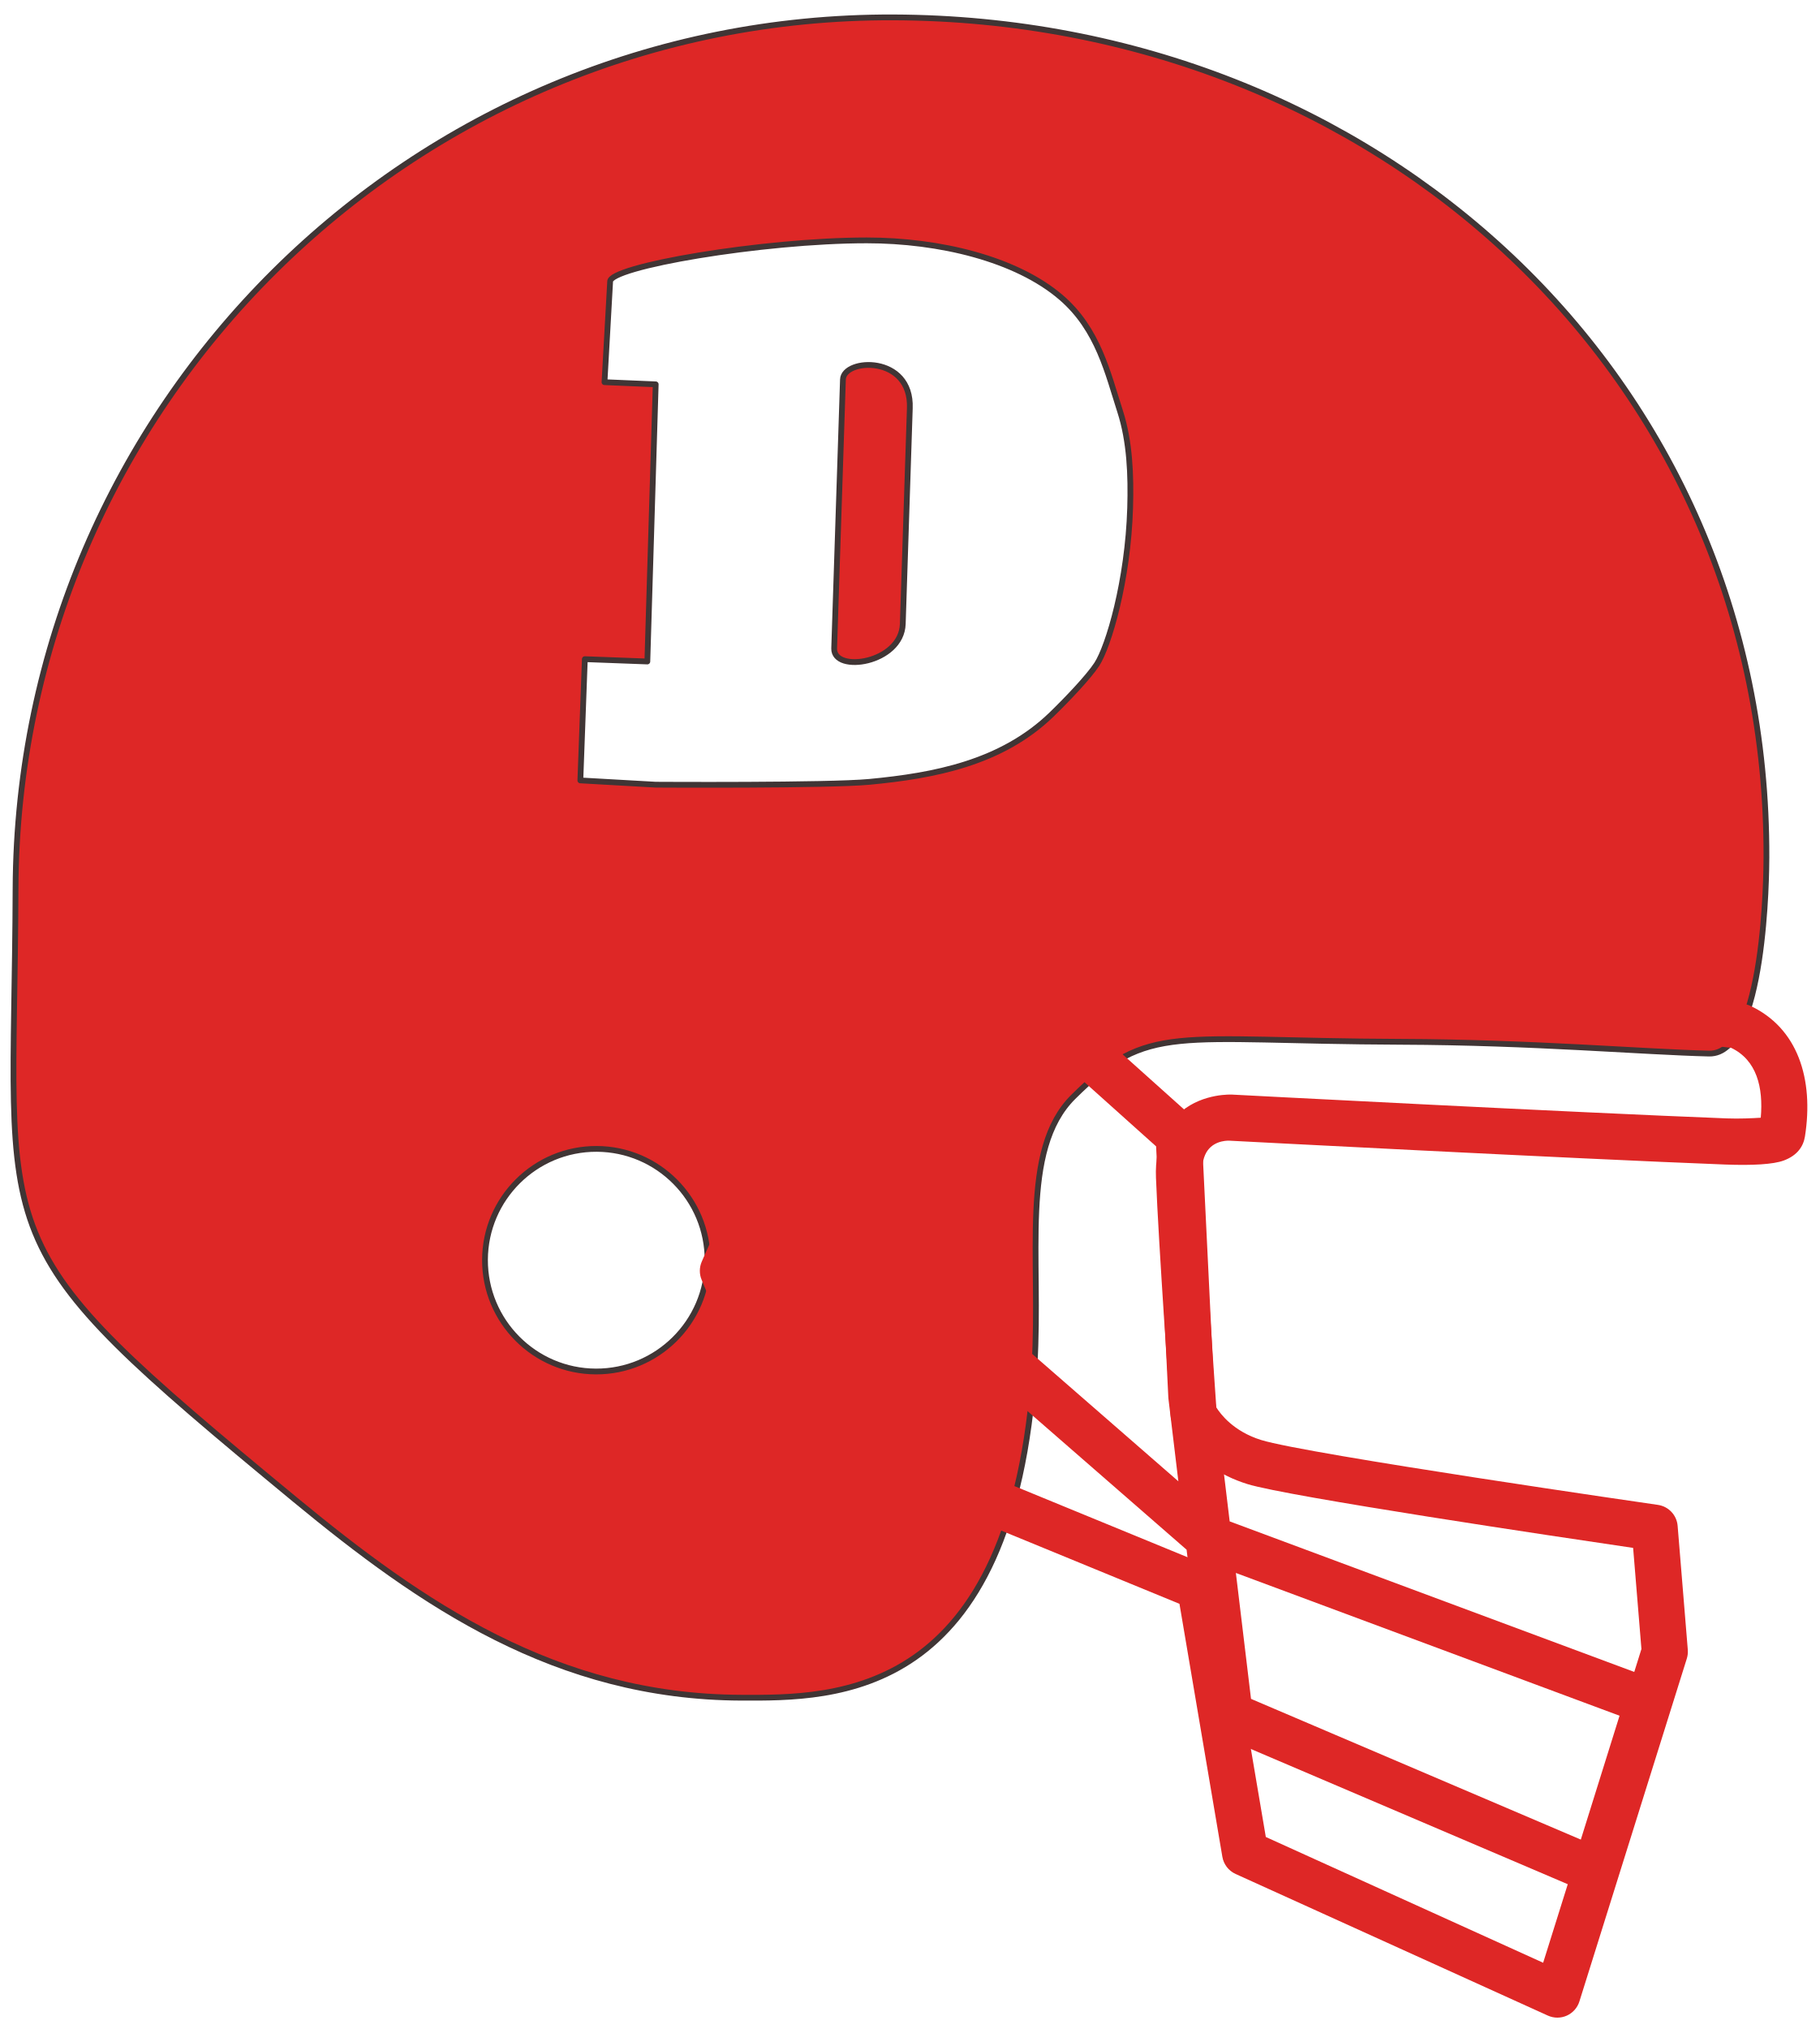
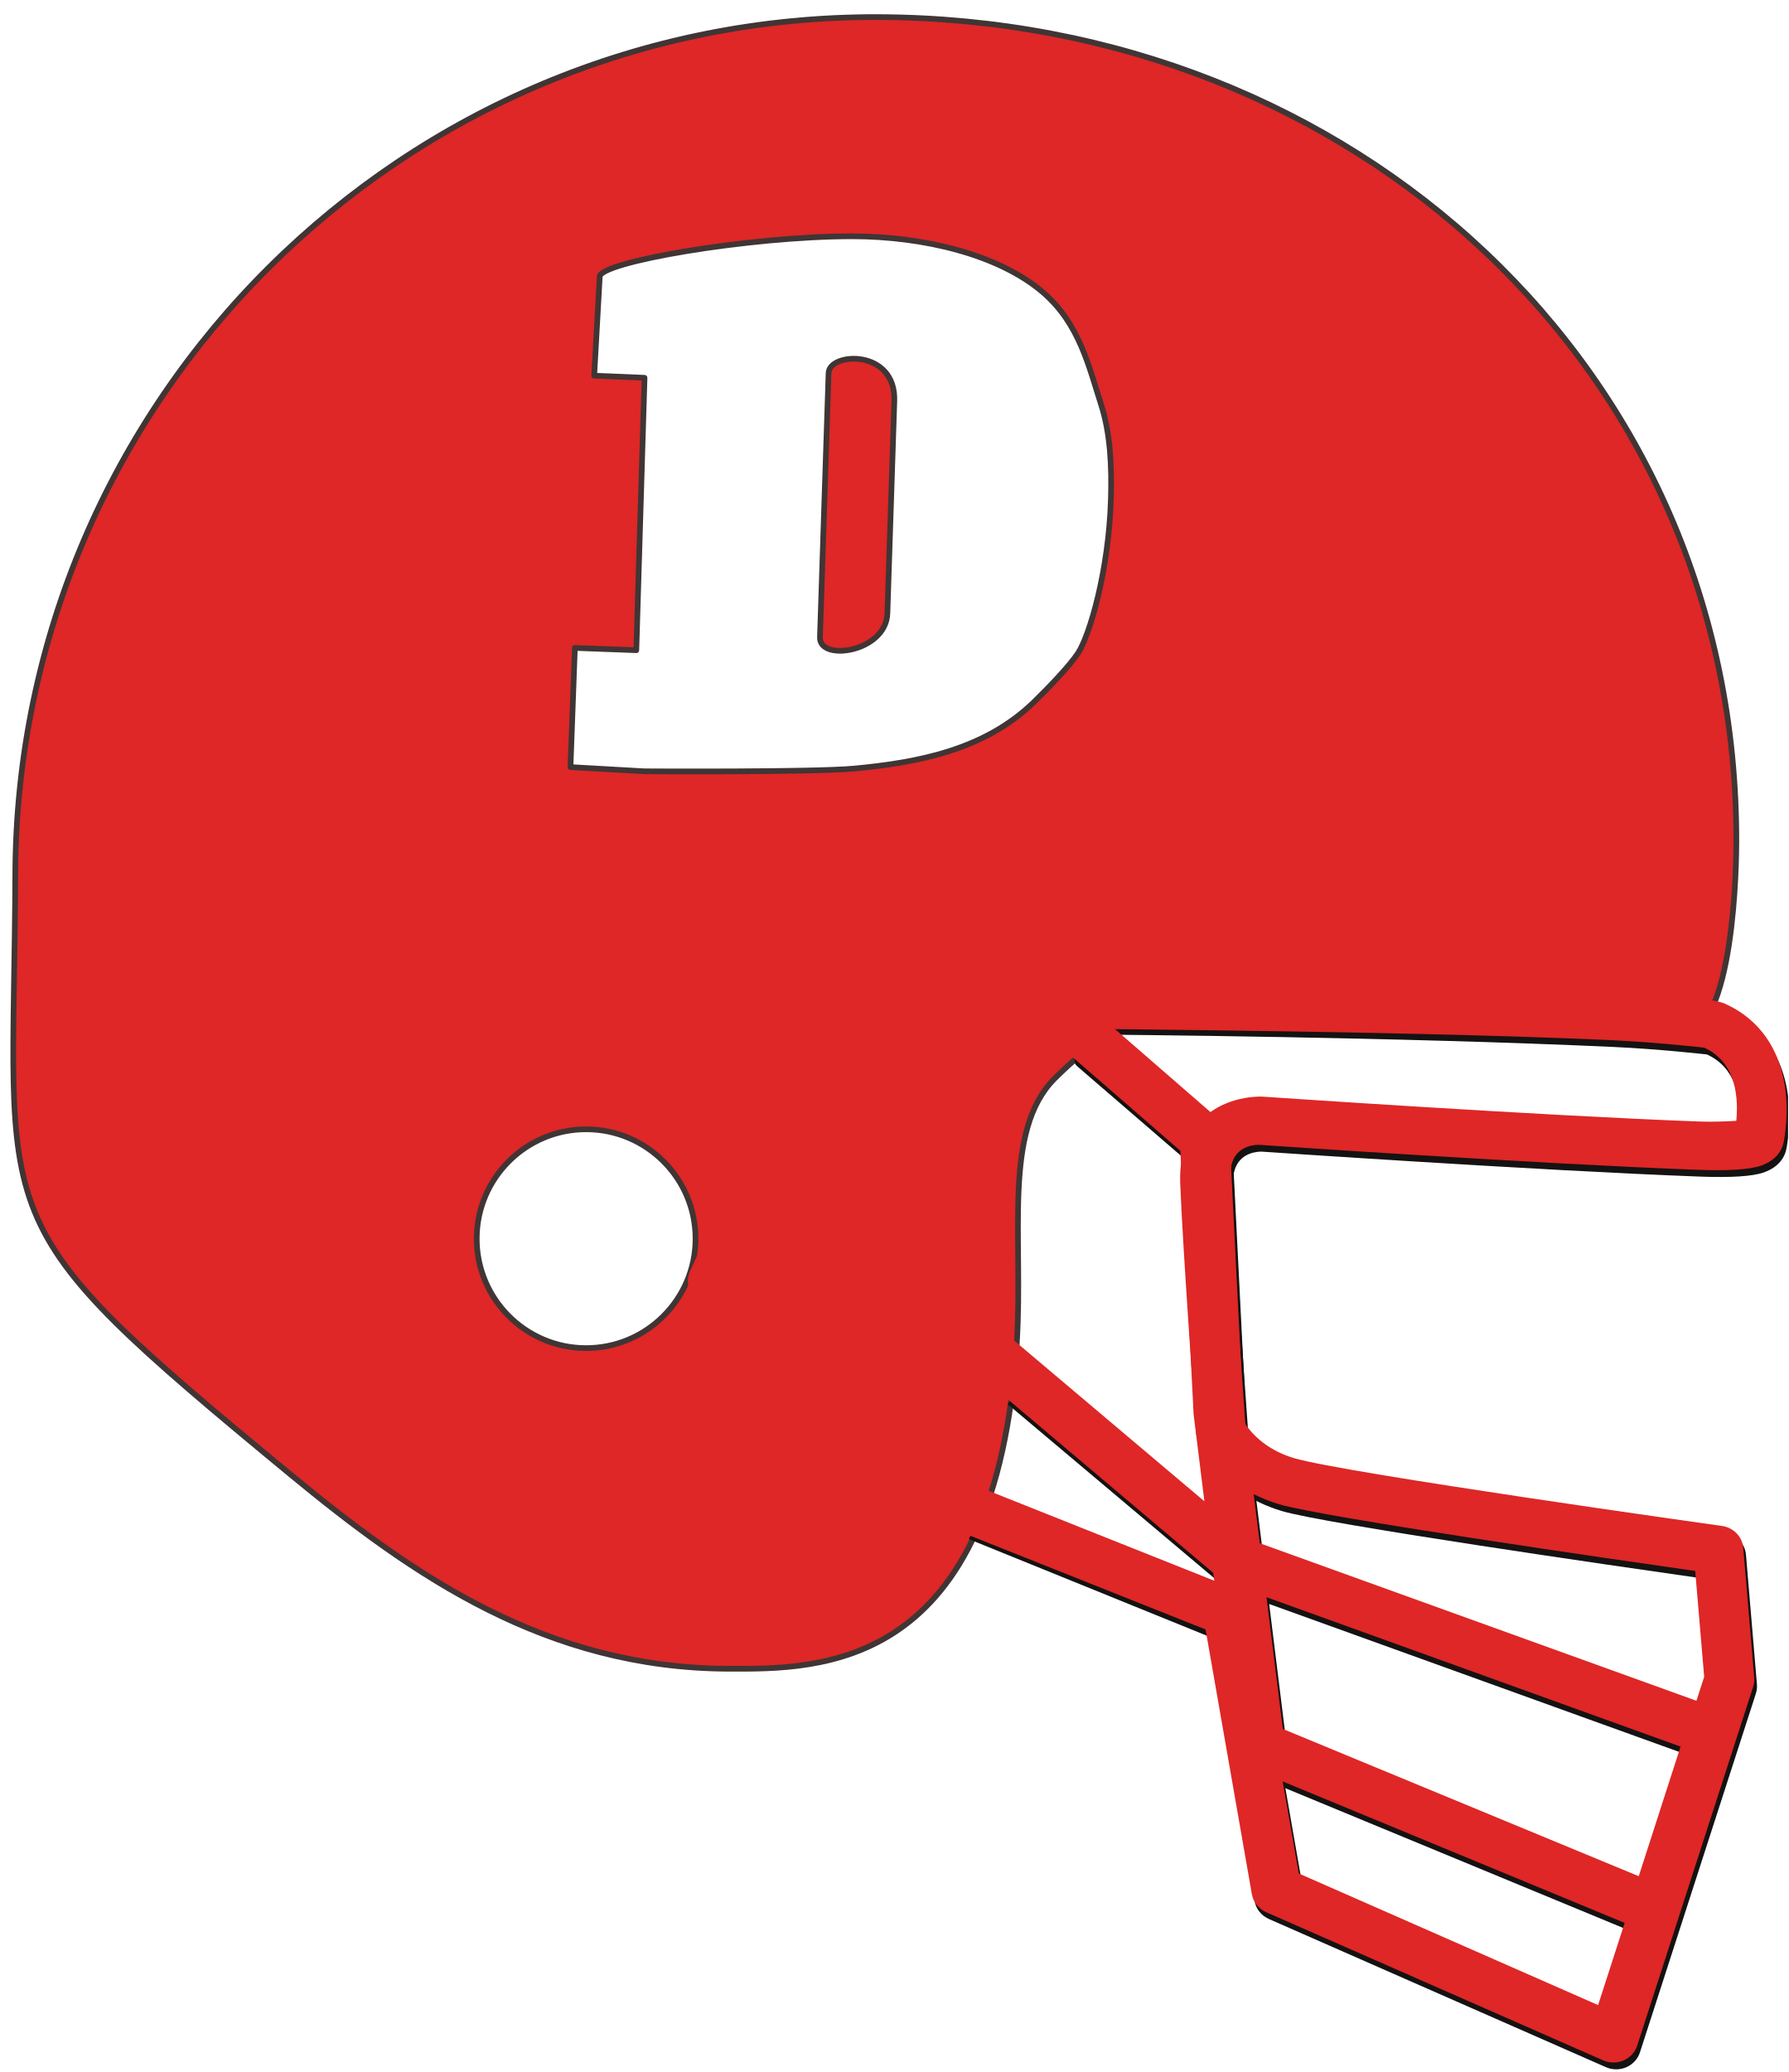
- <svg xmlns="http://www.w3.org/2000/svg" width="100%" height="100%" viewBox="0 0 1314 1465" version="1.1" xml:space="preserve" style="fill-rule:evenodd;clip-rule:evenodd;stroke-linecap:round;stroke-linejoin:round;stroke-miterlimit:1.5;">
-   <rect id="Artboard2" x="0" y="0" width="1313.71" height="1464.23" style="fill:none;" />
-   <g>
-     <path d="M645.303,12.551C993.984,13.798 1276.98,270.716 1275.71,619.331C1275.67,628.407 1275.15,761.665 1234.24,760.711C1187.15,759.613 1107.39,752.567 1012.02,752.225C847.446,751.637 829.379,738.127 775.098,792.007C736.403,830.416 751.955,908.125 747.077,986.138C731.974,1227.66 602.811,1226.03 535.29,1225.79C401.49,1225.31 304.123,1157.92 213.11,1082.81C-17.232,892.709 10.266,905.762 11.23,641.937C12.503,293.322 296.622,11.304 645.303,12.551ZM430.929,829.532C475.292,829.691 511.178,865.83 511.016,910.185C510.854,954.539 474.705,990.421 430.342,990.262C385.979,990.103 350.093,953.964 350.256,909.61C350.418,865.255 386.566,829.373 430.929,829.532ZM436.559,275.943L440.629,203.466C439.128,192.603 550.844,173.563 625.977,173.563C678.389,173.563 733.849,186.875 766.334,214.784C793.119,237.795 800.064,269.536 808.945,297.032C815.941,318.693 816.881,343.155 816.181,366.725C814.623,419.229 800.55,466.789 792.056,479.734C786.039,488.903 770.473,505.214 759.456,515.888C723.191,551.022 674.288,560.136 627.908,564.525C598.179,567.339 473.579,566.571 473.579,566.571L419.125,563.477L422.365,475.933L467.51,477.613L473.548,277.504L436.559,275.943ZM608.767,274.005L602.43,468.201C601.999,486.233 651.053,479.007 651.983,450.517L657.063,294.832C658.585,256.067 609.27,258.6 608.767,274.005Z" style="fill:#de2726;stroke:#403535;stroke-width:4.17px;" />
+ <svg xmlns="http://www.w3.org/2000/svg" width="100%" height="100%" viewBox="0 0 1314 1522" version="1.1" xml:space="preserve" style="fill-rule:evenodd;clip-rule:evenodd;stroke-linecap:round;stroke-linejoin:round;stroke-miterlimit:1.5;">
+   <rect id="Artboard3" x="0" y="0" width="1313.71" height="1521.76" style="fill:none;" />
+   <clipPath id="_clip1">
+     <rect x="0" y="0" width="1313.71" height="1521.76" />
+   </clipPath>
+   <g clip-path="url(#_clip1)">
+     <rect id="Artboard2" x="0" y="0" width="1313.71" height="1464.23" style="fill:none;" />
+     <g>
+       <path d="M645.303,12.551C993.984,13.798 1276.98,270.716 1275.71,619.331C1275.67,628.407 1275.15,761.665 1234.24,760.711C1187.15,759.613 1107.39,752.567 1012.02,752.225C847.446,751.637 829.379,738.127 775.098,792.007C736.403,830.416 751.955,908.125 747.077,986.138C731.974,1227.66 602.811,1226.03 535.29,1225.79C401.49,1225.31 304.123,1157.92 213.11,1082.81C-17.232,892.709 10.266,905.762 11.23,641.937C12.503,293.322 296.622,11.304 645.303,12.551ZM430.929,829.532C475.292,829.691 511.178,865.83 511.016,910.185C510.854,954.539 474.705,990.421 430.342,990.262C385.979,990.103 350.093,953.964 350.256,909.61C350.418,865.255 386.566,829.373 430.929,829.532ZM436.559,275.943L440.629,203.466C439.128,192.603 550.844,173.563 625.977,173.563C678.389,173.563 733.849,186.875 766.334,214.784C793.119,237.795 800.064,269.536 808.945,297.032C815.941,318.693 816.881,343.155 816.181,366.725C814.623,419.229 800.55,466.789 792.056,479.734C786.039,488.903 770.473,505.214 759.456,515.888C723.191,551.022 674.288,560.136 627.908,564.525C598.179,567.339 473.579,566.571 473.579,566.571L419.125,563.477L422.365,475.933L467.51,477.613L473.548,277.504L436.559,275.943ZM608.767,274.005L602.43,468.201C601.999,486.233 651.053,479.007 651.983,450.517L657.063,294.832C658.585,256.067 609.27,258.6 608.767,274.005Z" style="fill:#de2726;stroke:#403535;stroke-width:4.17px;" />
+     </g>
+     <g>
+       <path d="M886.88,1107.78L767.576,1007.38C767.576,1007.38 738.737,1030.08 740.645,1031.69L893.401,1160.35L909.412,1289.42C910.192,1295.71 914.382,1301.13 920.399,1303.62L1210.26,1423.51C1215.01,1425.48 1220.41,1425.4 1225.1,1423.3C1229.8,1421.2 1233.36,1417.27 1234.91,1412.48L1276.83,1282.49C1279.74,1273.48 1274.86,1263.86 1265.75,1260.57L927.566,1138.59L915.442,1040.86L905.414,841.197C905.177,836.461 902.993,832.013 899.349,828.848L812.148,753.621C804.627,747.084 783.535,776.37 791.057,782.905L869.229,850.327C871.048,886.532 878.917,1043.21 878.917,1043.21C878.938,1043.63 878.974,1044.06 879.026,1044.47L886.88,1107.78ZM932.483,1178.22L944.487,1275L1206.01,1383.17L1236.72,1287.96L932.483,1178.22Z" style="fill:#151212;" />
+       <path d="M796.925,759.917C824.041,760.02 1028.17,761.816 1185.26,769.04C1219.91,770.633 1253.6,774.508 1254.16,774.572C1274.52,783.928 1279.81,805.059 1277.7,828.307C1271.4,828.702 1260.67,829.196 1250.73,828.827C1132.24,824.432 929.453,810.53 929.453,810.53C929.541,810.535 906.895,809.266 889.369,823.392C878.188,832.404 868.077,847.556 869.118,874.367C871.038,923.757 880.731,1057.2 880.731,1057.2C880.876,1059.2 881.37,1061.16 882.191,1063.01C882.191,1063.01 896.088,1096.14 941.583,1109.89C973.346,1119.48 1189.3,1150.66 1247.49,1158.96L1254.08,1236.7L1176.14,1477.85L956.225,1381.17L922.138,1186.31C921.082,1180.28 916.891,1175.2 911.051,1172.87C911.051,1172.87 776.644,1116.29 728.794,1097.22L711.733,1130.54L887.751,1201.95C894.847,1242.51 921.767,1396.41 921.767,1396.41C922.784,1402.22 926.714,1407.16 932.252,1409.6L1179.87,1518.45C1184.64,1520.55 1190.11,1520.57 1194.9,1518.49C1199.67,1516.4 1203.32,1512.44 1204.88,1507.6L1290.07,1244.01C1290.77,1241.83 1291.04,1239.53 1290.84,1237.25L1282.78,1142.01C1282.09,1133.77 1275.61,1127.09 1267.17,1125.9C1267.17,1125.9 988.584,1086.91 952.469,1076.01C930.557,1069.39 920.227,1056.03 916.968,1050.94C915.387,1028.99 907.408,917.193 905.693,873.032C905.34,863.958 906.922,857.599 910.171,853.343C916.411,845.168 927.45,845.963 927.45,845.963C927.48,845.964 927.51,845.966 927.538,845.967C927.538,845.967 1130.69,859.887 1249.33,864.286C1271.31,865.102 1287.61,864.169 1295.89,861.214C1306.87,857.293 1311.52,850.169 1312.74,842.707C1319.88,798.788 1307.22,759.123 1268.92,742.089C1262.2,739.097 1231.68,735.65 1187,733.594C1022.97,726.05 794.332,721.666 793.337,721.823L796.925,759.917" style="fill:#151212;" />
+     </g>
+     <g>
+       <path d="M884.88,1102.78L695.698,943.009L619.807,787.115C615.495,778.259 604.58,774.463 595.447,778.642C586.313,782.823 582.397,793.406 586.708,802.261L664.237,961.519C665.317,963.736 666.859,965.713 668.767,967.324L891.401,1155.35L907.412,1284.42C908.192,1290.71 912.382,1296.13 918.399,1298.62L1208.26,1418.51C1213.01,1420.48 1218.41,1420.4 1223.1,1418.3C1227.8,1416.2 1231.36,1412.27 1232.91,1407.48L1274.83,1277.49C1277.74,1268.48 1272.86,1258.86 1263.75,1255.57L925.566,1133.59L913.442,1035.86L903.414,836.197C903.177,831.461 900.993,827.013 897.349,823.848L785.151,726.351C777.63,719.814 766.05,720.429 759.309,727.721C752.569,735.013 753.202,746.24 760.724,752.775L867.229,845.327C869.048,881.532 876.917,1038.21 876.917,1038.21C876.938,1038.63 876.974,1039.06 877.026,1039.47L884.88,1102.78ZM930.483,1173.22L942.487,1270L1204.01,1378.17L1234.72,1282.96L930.483,1173.22Z" style="fill:#de2726;" />
+       <path d="M506.895,934.038C504.957,938.432 504.929,943.399 506.818,947.813L554.535,1059.35C556.401,1063.71 559.98,1067.17 564.483,1068.96L885.751,1196.95C892.847,1237.51 919.767,1391.41 919.767,1391.41C920.784,1397.22 924.714,1402.16 930.252,1404.6L1177.87,1513.45C1182.64,1515.55 1188.11,1515.57 1192.9,1513.49C1197.67,1511.4 1201.32,1507.44 1202.88,1502.6L1288.07,1239.01C1288.77,1236.83 1289.04,1234.53 1288.84,1232.25L1280.78,1137.01C1280.09,1128.77 1273.61,1122.09 1265.17,1120.9C1265.17,1120.9 986.584,1081.91 950.469,1071.01C928.557,1064.39 918.227,1051.03 914.968,1045.94C913.387,1023.99 905.408,912.193 903.693,868.032C903.34,858.958 904.922,852.599 908.171,848.343C914.411,840.168 925.45,840.963 925.45,840.963C925.48,840.964 925.51,840.966 925.538,840.967C925.538,840.967 1128.69,854.887 1247.33,859.286C1269.31,860.102 1285.61,859.169 1293.89,856.214C1304.87,852.293 1309.52,845.169 1310.74,837.707C1317.88,793.788 1305.22,754.123 1266.92,737.089C1260.2,734.097 1229.68,730.65 1185,728.594C1020.97,721.05 721.43,719.759 721.43,719.759C720.422,719.756 719.416,719.832 718.421,719.99C718.421,719.99 682.717,725.487 632.146,748.342C615.723,755.764 596.41,776.229 578.495,802.237C541.183,856.404 506.895,934.038 506.895,934.038ZM1252.16,769.572C1272.52,778.928 1277.81,800.059 1275.7,823.307C1269.4,823.702 1258.67,824.196 1248.73,823.827C1130.24,819.432 927.453,805.53 927.453,805.53C927.541,805.535 904.895,804.266 887.369,818.392C876.188,827.404 866.077,842.556 867.118,869.367C869.038,918.757 878.731,1052.2 878.731,1052.2C878.876,1054.2 879.37,1056.16 880.191,1058.01C880.191,1058.01 894.088,1091.14 939.583,1104.89C971.346,1114.48 1187.3,1145.66 1245.49,1153.96L1252.08,1231.7L1174.14,1472.85L954.225,1376.17L920.138,1181.31C919.082,1175.28 914.891,1170.2 909.051,1167.87C909.051,1167.87 633.278,1058.01 585.429,1038.94L543.614,941.205L543.614,941.204C552.544,921.722 579.747,864.313 608.93,821.946C622.298,802.54 635.355,786.043 647.609,780.504C687.24,762.594 716.543,756.461 722.981,755.251C750.097,755.354 1026.17,756.816 1183.26,764.04C1217.91,765.633 1251.6,769.508 1252.16,769.572Z" style="fill:#de2726;" />
+     </g>
  </g>
-   <path d="M851.013,1069.55L678.716,919.469L609.598,773.03C605.671,764.711 595.73,761.145 587.412,765.071C579.093,768.998 575.527,778.939 579.453,787.257L650.063,936.856C651.046,938.939 652.451,940.796 654.188,942.309L856.952,1118.93L871.534,1240.17C872.245,1246.08 876.061,1251.17 881.541,1253.51L1145.53,1366.13C1149.86,1367.98 1154.78,1367.91 1159.05,1365.93C1163.33,1363.96 1166.57,1360.27 1167.98,1355.77L1206.16,1233.66C1208.81,1225.2 1204.37,1216.16 1196.07,1213.07L888.068,1098.49L877.026,1006.69L867.893,819.135C867.677,814.686 865.688,810.508 862.37,807.535L760.185,715.951C753.335,709.811 742.789,710.388 736.65,717.238C730.511,724.088 731.088,734.634 737.938,740.773L834.938,827.711C836.594,861.72 843.761,1008.9 843.761,1008.9C843.78,1009.29 843.813,1009.69 843.86,1010.08L851.013,1069.55ZM892.546,1135.72L903.479,1226.63L1141.66,1328.24L1169.63,1238.8L892.546,1135.72Z" style="fill:#de2726;" />
-   <path d="M506.763,911.042C504.998,915.169 504.973,919.835 506.693,923.981L550.152,1028.75C551.851,1032.85 555.111,1036.1 559.212,1037.78L851.807,1158.01C858.269,1196.11 882.787,1340.67 882.787,1340.67C883.713,1346.13 887.292,1350.77 892.336,1353.06L1117.85,1455.31C1122.2,1457.28 1127.18,1457.3 1131.54,1455.35C1135.89,1453.39 1139.21,1449.67 1140.63,1445.12L1218.22,1197.52C1218.86,1195.47 1219.1,1193.31 1218.92,1191.17L1211.58,1101.7C1210.95,1093.96 1205.05,1087.69 1197.36,1086.57C1197.36,1086.57 943.64,1049.95 910.749,1039.71C890.792,1033.49 881.384,1020.94 878.416,1016.16C876.976,995.536 869.709,890.522 868.147,849.039C867.826,840.515 869.267,834.542 872.226,830.544C877.909,822.865 887.963,823.612 887.963,823.612C887.99,823.613 888.017,823.615 888.043,823.616C888.043,823.616 1137.73,836.691 1245.78,840.824C1265.8,841.59 1280.64,840.714 1288.18,837.938C1298.18,834.255 1302.42,827.563 1303.53,820.553C1310.03,779.298 1298.5,742.039 1263.62,726.038C1257.5,723.227 1229.7,719.989 1189.01,718.058C1039.62,710.972 702.151,709.759 702.151,709.759C701.233,709.756 700.317,709.828 699.411,709.976C699.411,709.976 666.893,715.14 620.836,736.608C605.879,743.58 588.289,762.804 571.973,787.235C537.991,838.116 506.763,911.042 506.763,911.042ZM1250.18,756.551C1268.72,765.339 1273.54,785.189 1271.62,807.027C1265.88,807.398 1256.11,807.862 1247.05,807.515C1139.14,803.387 889.787,790.328 889.787,790.328C889.867,790.333 869.242,789.141 853.28,802.41C843.097,810.875 833.889,825.108 834.837,850.293C836.585,896.688 845.413,1022.04 845.413,1022.04C845.545,1023.92 845.995,1025.76 846.743,1027.49C846.743,1027.49 859.4,1058.62 900.834,1071.53C929.762,1080.54 1126.44,1109.83 1179.44,1117.63L1185.44,1190.65L1114.46,1417.17L914.169,1326.36L883.125,1143.32C882.163,1137.65 878.346,1132.88 873.027,1130.69C873.027,1130.69 621.867,1027.49 578.288,1009.58L540.205,917.774L540.205,917.773C548.338,899.473 573.113,845.546 599.692,805.748C611.867,787.519 623.758,772.023 634.919,766.82C671.013,749.996 697.7,744.235 703.564,743.098C728.26,743.195 1044.36,744.568 1187.43,751.354C1218.98,752.851 1249.67,756.491 1250.18,756.551Z" style="fill:#de2726;" />
</svg>
